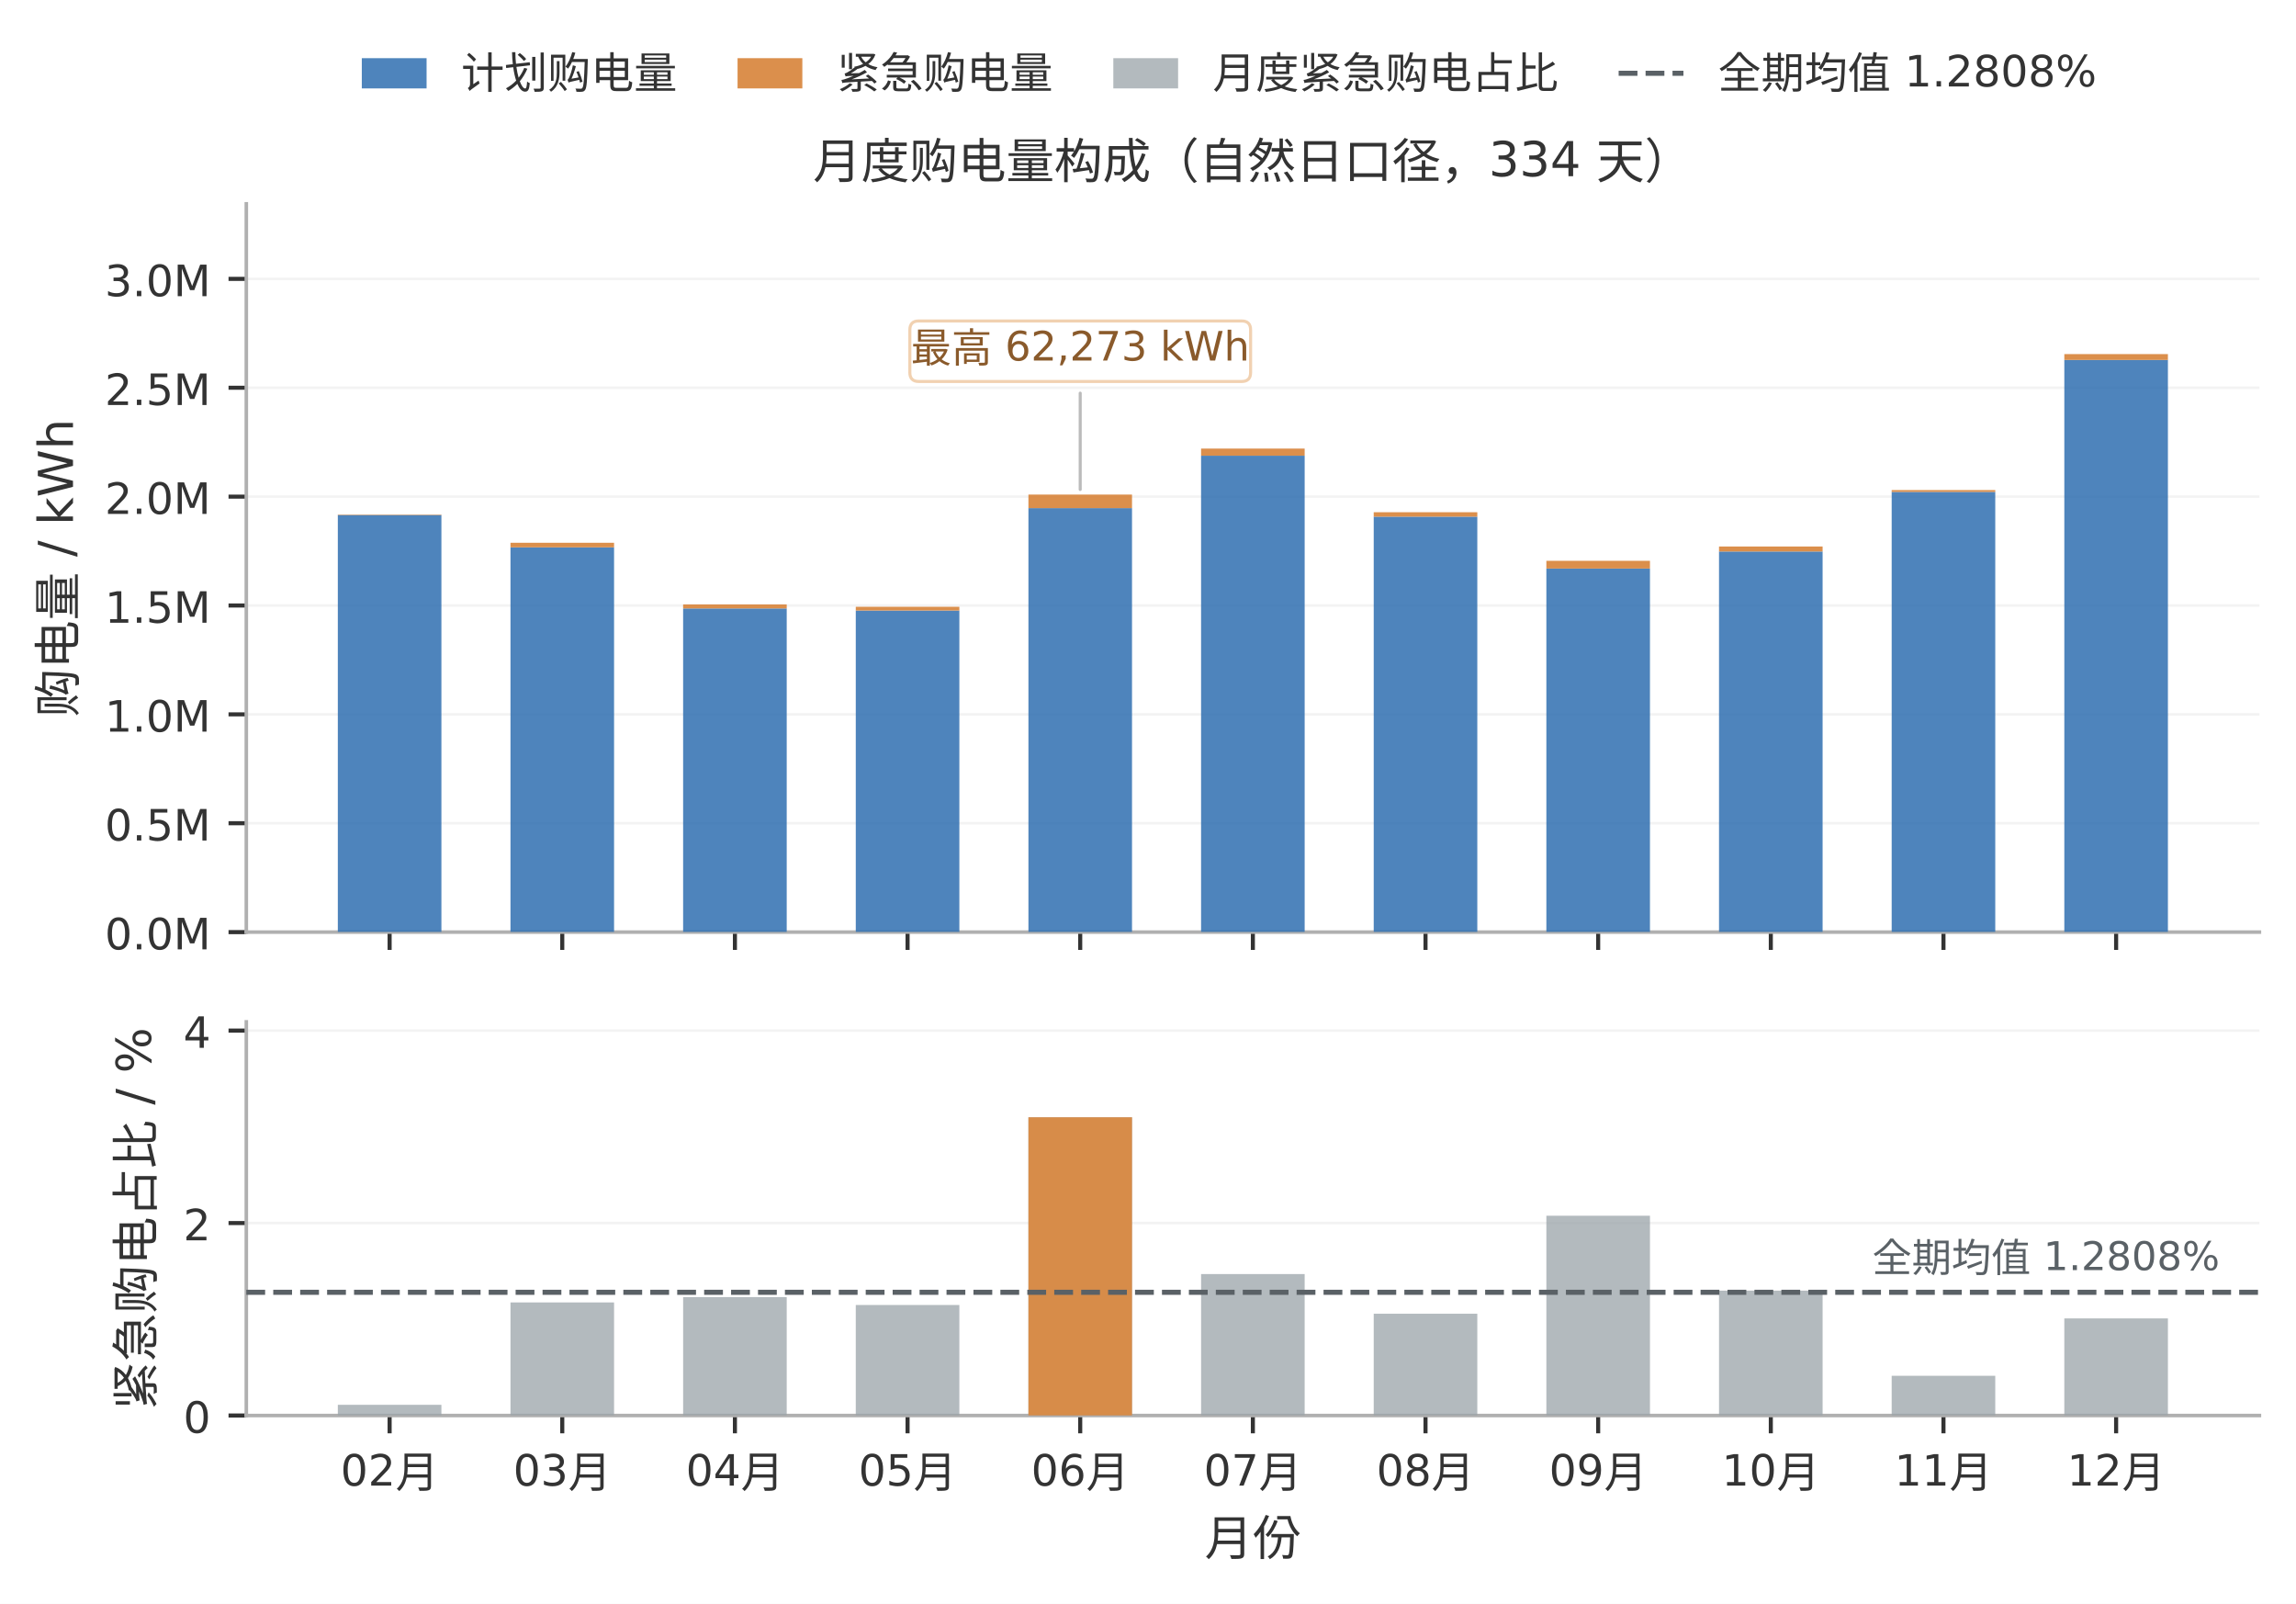
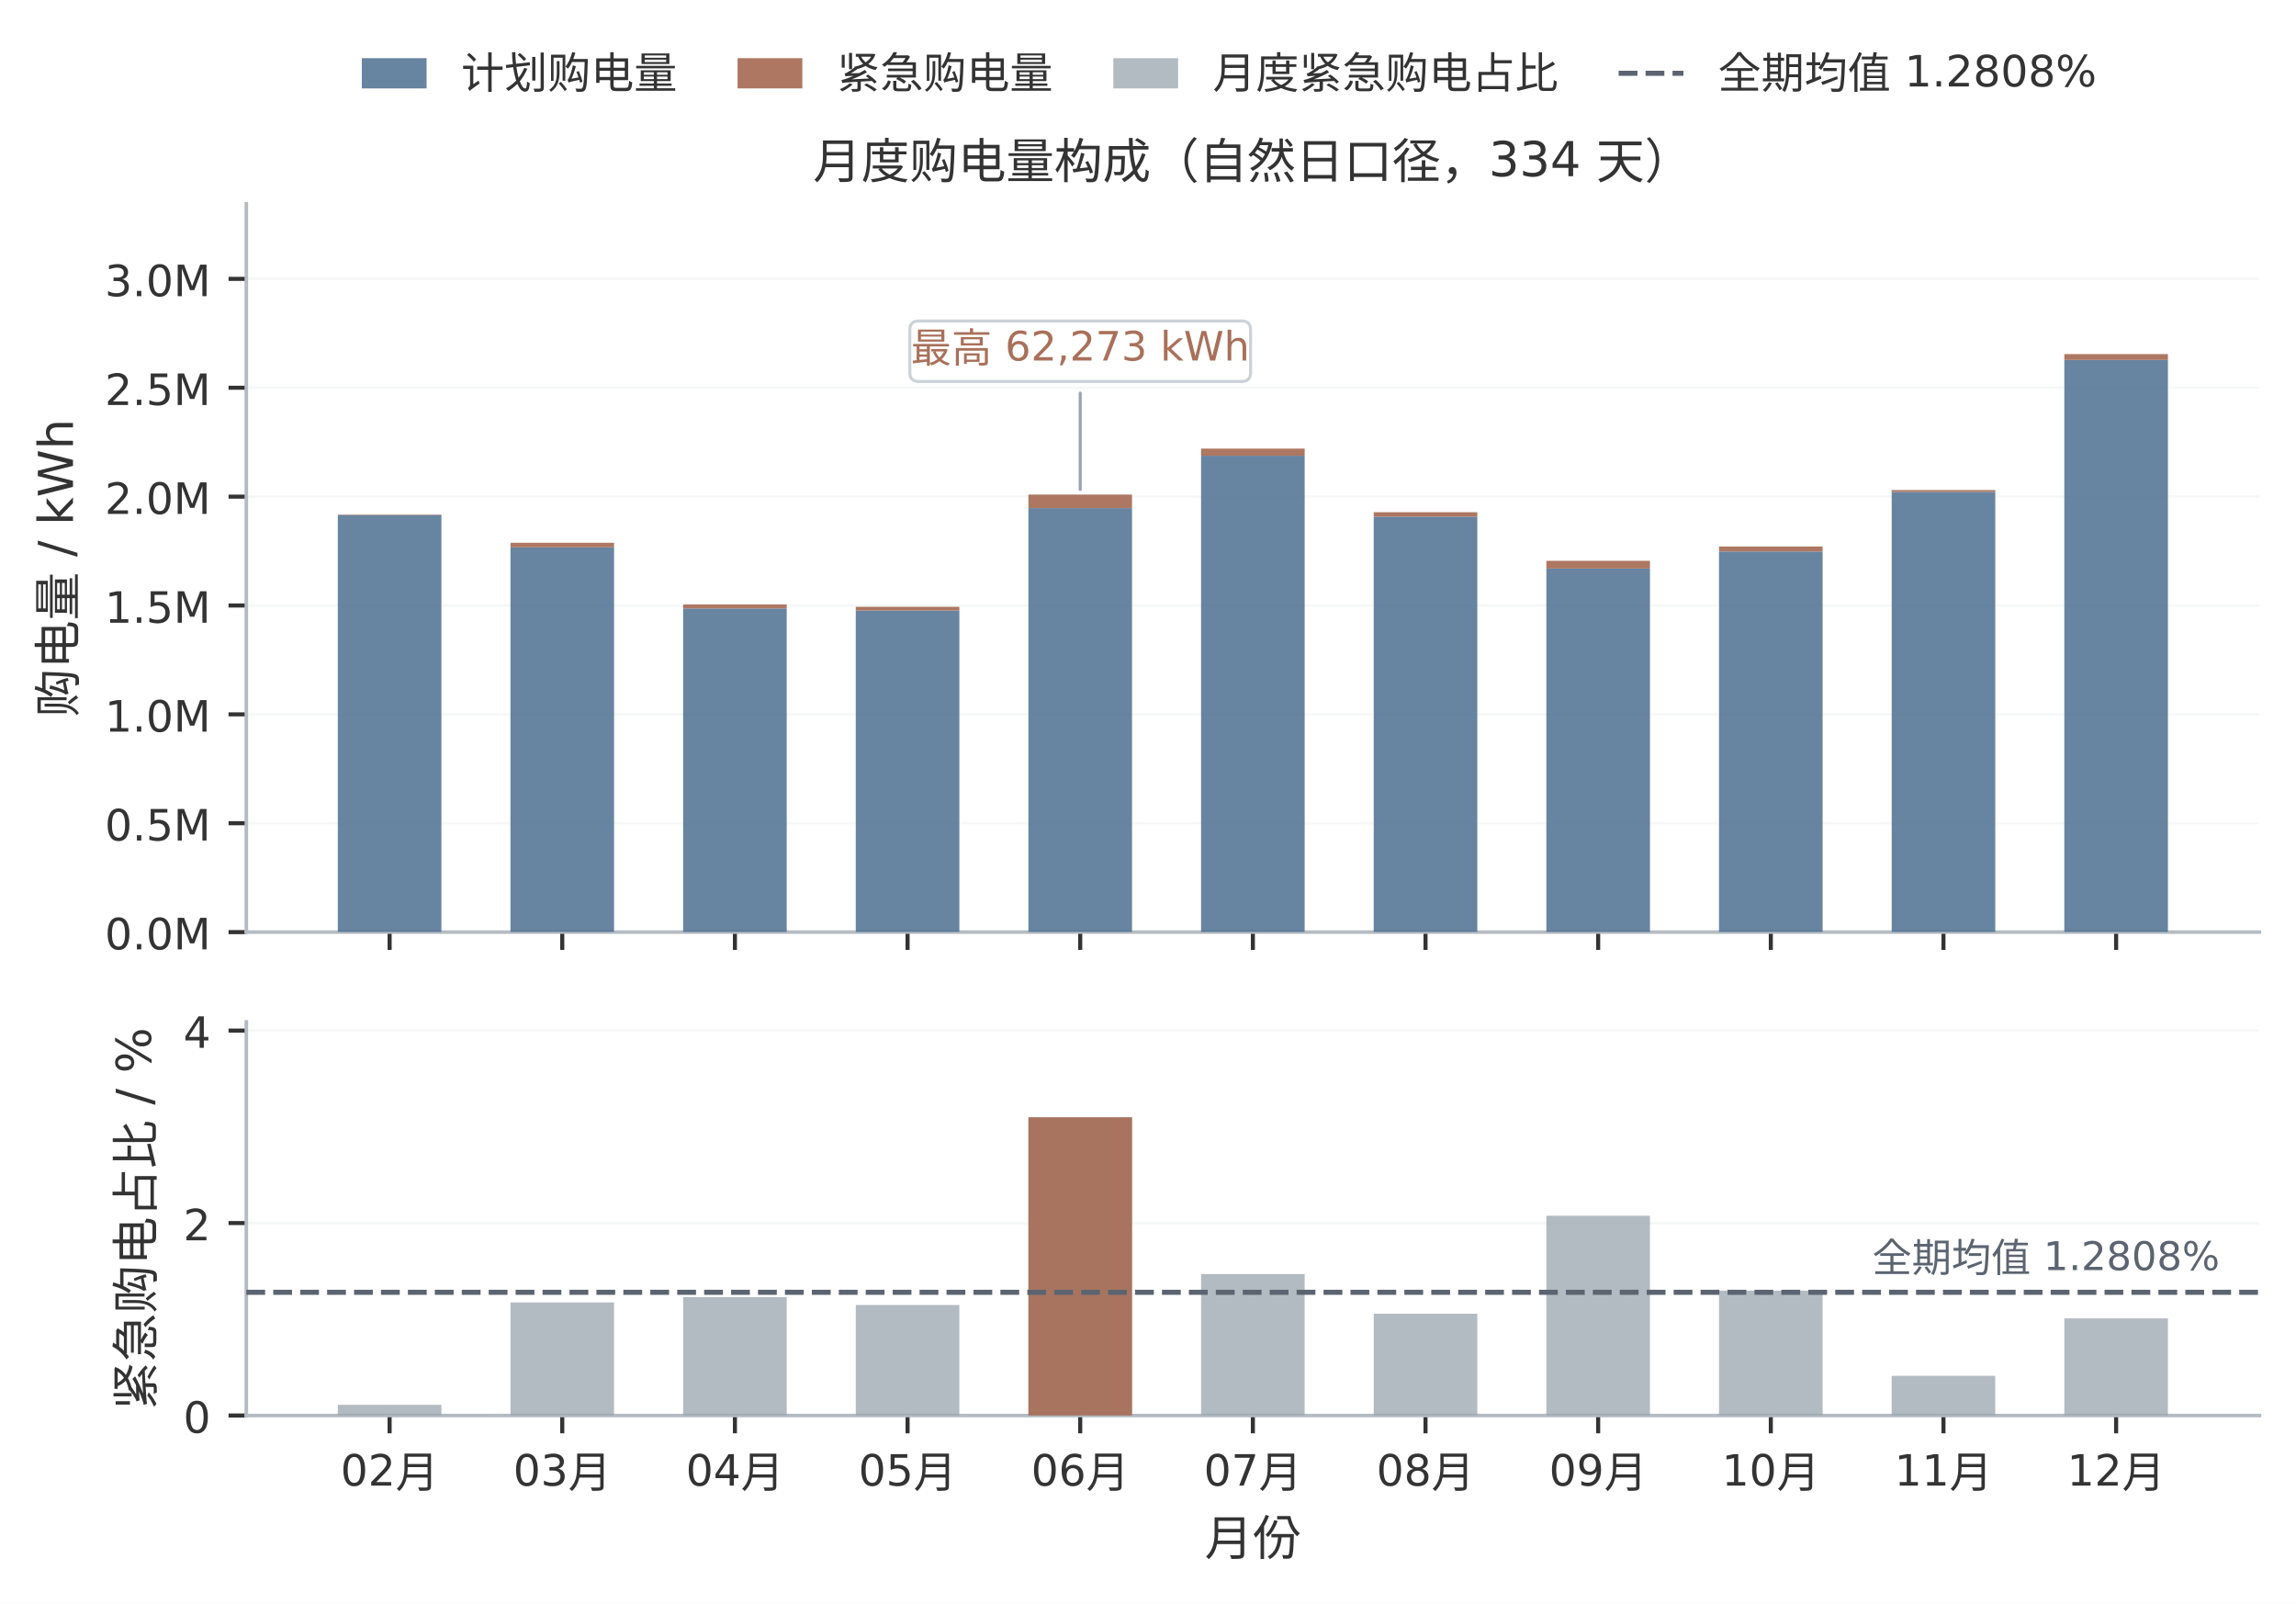
<svg xmlns="http://www.w3.org/2000/svg" xmlns:xlink="http://www.w3.org/1999/xlink" width="451.856pt" height="315.557pt" viewBox="0 0 451.856 315.557" version="1.1">
  <defs>
    <style type="text/css">*{stroke-linejoin: round; stroke-linecap: butt}</style>
  </defs>
  <g id="figure_1">
    <g id="patch_1">
      <path d="M 0 315.557  L 451.856 315.557  L 451.856 0  L 0 0  z " style="fill: #ffffff" />
    </g>
    <g id="axes_1">
      <g id="patch_2">
        <path d="M 48.476 183.385  L 444.656 183.385  L 444.656 40.102  L 48.476 40.102  z " style="fill: #ffffff" />
      </g>
      <g id="matplotlib.axis_1">
        <g id="xtick_1">
          <g id="line2d_1">
            <defs>
-               <path id="m38095c971b" d="M 0 0  L 0 3.5  " style="stroke: #333333; stroke-width: 0.8" />
+               <path id="mafaba9ca0a" d="M 0 0  L 0 3.5  " style="stroke: #333333; stroke-width: 0.8" />
            </defs>
            <g>
-               <use xlink:href="#m38095c971b" x="76.678" y="183.385" style="fill: #333333; stroke: #333333; stroke-width: 0.8" />
+               <use xlink:href="#mafaba9ca0a" x="76.678" y="183.385" style="fill: #333333; stroke: #333333; stroke-width: 0.8" />
            </g>
          </g>
        </g>
        <g id="xtick_2">
          <g id="line2d_2">
            <g>
-               <use xlink:href="#m38095c971b" x="110.655" y="183.385" style="fill: #333333; stroke: #333333; stroke-width: 0.8" />
+               <use xlink:href="#mafaba9ca0a" x="110.655" y="183.385" style="fill: #333333; stroke: #333333; stroke-width: 0.8" />
            </g>
          </g>
        </g>
        <g id="xtick_3">
          <g id="line2d_3">
            <g>
-               <use xlink:href="#m38095c971b" x="144.633" y="183.385" style="fill: #333333; stroke: #333333; stroke-width: 0.8" />
+               <use xlink:href="#mafaba9ca0a" x="144.633" y="183.385" style="fill: #333333; stroke: #333333; stroke-width: 0.8" />
            </g>
          </g>
        </g>
        <g id="xtick_4">
          <g id="line2d_4">
            <g>
-               <use xlink:href="#m38095c971b" x="178.611" y="183.385" style="fill: #333333; stroke: #333333; stroke-width: 0.8" />
+               <use xlink:href="#mafaba9ca0a" x="178.611" y="183.385" style="fill: #333333; stroke: #333333; stroke-width: 0.8" />
            </g>
          </g>
        </g>
        <g id="xtick_5">
          <g id="line2d_5">
            <g>
-               <use xlink:href="#m38095c971b" x="212.588" y="183.385" style="fill: #333333; stroke: #333333; stroke-width: 0.8" />
+               <use xlink:href="#mafaba9ca0a" x="212.588" y="183.385" style="fill: #333333; stroke: #333333; stroke-width: 0.8" />
            </g>
          </g>
        </g>
        <g id="xtick_6">
          <g id="line2d_6">
            <g>
-               <use xlink:href="#m38095c971b" x="246.566" y="183.385" style="fill: #333333; stroke: #333333; stroke-width: 0.8" />
+               <use xlink:href="#mafaba9ca0a" x="246.566" y="183.385" style="fill: #333333; stroke: #333333; stroke-width: 0.8" />
            </g>
          </g>
        </g>
        <g id="xtick_7">
          <g id="line2d_7">
            <g>
-               <use xlink:href="#m38095c971b" x="280.544" y="183.385" style="fill: #333333; stroke: #333333; stroke-width: 0.8" />
+               <use xlink:href="#mafaba9ca0a" x="280.544" y="183.385" style="fill: #333333; stroke: #333333; stroke-width: 0.8" />
            </g>
          </g>
        </g>
        <g id="xtick_8">
          <g id="line2d_8">
            <g>
-               <use xlink:href="#m38095c971b" x="314.521" y="183.385" style="fill: #333333; stroke: #333333; stroke-width: 0.8" />
+               <use xlink:href="#mafaba9ca0a" x="314.521" y="183.385" style="fill: #333333; stroke: #333333; stroke-width: 0.8" />
            </g>
          </g>
        </g>
        <g id="xtick_9">
          <g id="line2d_9">
            <g>
-               <use xlink:href="#m38095c971b" x="348.499" y="183.385" style="fill: #333333; stroke: #333333; stroke-width: 0.8" />
+               <use xlink:href="#mafaba9ca0a" x="348.499" y="183.385" style="fill: #333333; stroke: #333333; stroke-width: 0.8" />
            </g>
          </g>
        </g>
        <g id="xtick_10">
          <g id="line2d_10">
            <g>
-               <use xlink:href="#m38095c971b" x="382.477" y="183.385" style="fill: #333333; stroke: #333333; stroke-width: 0.8" />
+               <use xlink:href="#mafaba9ca0a" x="382.477" y="183.385" style="fill: #333333; stroke: #333333; stroke-width: 0.8" />
            </g>
          </g>
        </g>
        <g id="xtick_11">
          <g id="line2d_11">
            <g>
-               <use xlink:href="#m38095c971b" x="416.455" y="183.385" style="fill: #333333; stroke: #333333; stroke-width: 0.8" />
+               <use xlink:href="#mafaba9ca0a" x="416.455" y="183.385" style="fill: #333333; stroke: #333333; stroke-width: 0.8" />
            </g>
          </g>
        </g>
      </g>
      <g id="matplotlib.axis_2">
        <g id="ytick_1">
          <g id="line2d_12">
-             <path d="M 48.476 183.385  L 444.656 183.385  " clip-path="url(#p92f2848768)" style="fill: none; stroke: #dddddd; stroke-opacity: 0.35; stroke-width: 0.5; stroke-linecap: square" />
+             <path d="M 48.476 183.385  L 444.656 183.385  " clip-path="url(#p15114ce11e)" style="fill: none; stroke: #dfe3e7; stroke-opacity: 0.3; stroke-width: 0.5; stroke-linecap: square" />
          </g>
          <g id="line2d_13">
            <defs>
-               <path id="m29c78c049a" d="M 0 0  L -3.5 0  " style="stroke: #333333; stroke-width: 0.8" />
+               <path id="m6b255ce4aa" d="M 0 0  L -3.5 0  " style="stroke: #333333; stroke-width: 0.8" />
            </defs>
            <g>
-               <use xlink:href="#m29c78c049a" x="48.476" y="183.385" style="fill: #333333; stroke: #333333; stroke-width: 0.8" />
+               <use xlink:href="#m6b255ce4aa" x="48.476" y="183.385" style="fill: #333333; stroke: #333333; stroke-width: 0.8" />
            </g>
          </g>
          <g id="text_1">
            <text style="font-size: 8.5px; font-family: 'Microsoft YaHei', 'DejaVu Sans', sans-serif; text-anchor: end; fill: #333333" x="41.476" y="186.782" transform="rotate(-0 41.47602 186.7824)">0.0M</text>
          </g>
        </g>
        <g id="ytick_2">
          <g id="line2d_14">
-             <path d="M 48.476 161.965  L 444.656 161.965  " clip-path="url(#p92f2848768)" style="fill: none; stroke: #dddddd; stroke-opacity: 0.35; stroke-width: 0.5; stroke-linecap: square" />
+             <path d="M 48.476 161.965  L 444.656 161.965  " clip-path="url(#p15114ce11e)" style="fill: none; stroke: #dfe3e7; stroke-opacity: 0.3; stroke-width: 0.5; stroke-linecap: square" />
          </g>
          <g id="line2d_15">
            <g>
-               <use xlink:href="#m29c78c049a" x="48.476" y="161.965" style="fill: #333333; stroke: #333333; stroke-width: 0.8" />
+               <use xlink:href="#m6b255ce4aa" x="48.476" y="161.965" style="fill: #333333; stroke: #333333; stroke-width: 0.8" />
            </g>
          </g>
          <g id="text_2">
            <text style="font-size: 8.5px; font-family: 'Microsoft YaHei', 'DejaVu Sans', sans-serif; text-anchor: end; fill: #333333" x="41.476" y="165.363" transform="rotate(-0 41.47602 165.3625)">0.5M</text>
          </g>
        </g>
        <g id="ytick_3">
          <g id="line2d_16">
-             <path d="M 48.476 140.545  L 444.656 140.545  " clip-path="url(#p92f2848768)" style="fill: none; stroke: #dddddd; stroke-opacity: 0.35; stroke-width: 0.5; stroke-linecap: square" />
+             <path d="M 48.476 140.545  L 444.656 140.545  " clip-path="url(#p15114ce11e)" style="fill: none; stroke: #dfe3e7; stroke-opacity: 0.3; stroke-width: 0.5; stroke-linecap: square" />
          </g>
          <g id="line2d_17">
            <g>
-               <use xlink:href="#m29c78c049a" x="48.476" y="140.545" style="fill: #333333; stroke: #333333; stroke-width: 0.8" />
+               <use xlink:href="#m6b255ce4aa" x="48.476" y="140.545" style="fill: #333333; stroke: #333333; stroke-width: 0.8" />
            </g>
          </g>
          <g id="text_3">
            <text style="font-size: 8.5px; font-family: 'Microsoft YaHei', 'DejaVu Sans', sans-serif; text-anchor: end; fill: #333333" x="41.476" y="143.943" transform="rotate(-0 41.47602 143.9426)">1.0M</text>
          </g>
        </g>
        <g id="ytick_4">
          <g id="line2d_18">
-             <path d="M 48.476 119.125  L 444.656 119.125  " clip-path="url(#p92f2848768)" style="fill: none; stroke: #dddddd; stroke-opacity: 0.35; stroke-width: 0.5; stroke-linecap: square" />
+             <path d="M 48.476 119.125  L 444.656 119.125  " clip-path="url(#p15114ce11e)" style="fill: none; stroke: #dfe3e7; stroke-opacity: 0.3; stroke-width: 0.5; stroke-linecap: square" />
          </g>
          <g id="line2d_19">
            <g>
-               <use xlink:href="#m29c78c049a" x="48.476" y="119.125" style="fill: #333333; stroke: #333333; stroke-width: 0.8" />
+               <use xlink:href="#m6b255ce4aa" x="48.476" y="119.125" style="fill: #333333; stroke: #333333; stroke-width: 0.8" />
            </g>
          </g>
          <g id="text_4">
            <text style="font-size: 8.5px; font-family: 'Microsoft YaHei', 'DejaVu Sans', sans-serif; text-anchor: end; fill: #333333" x="41.476" y="122.523" transform="rotate(-0 41.47602 122.5228)">1.5M</text>
          </g>
        </g>
        <g id="ytick_5">
          <g id="line2d_20">
-             <path d="M 48.476 97.706  L 444.656 97.706  " clip-path="url(#p92f2848768)" style="fill: none; stroke: #dddddd; stroke-opacity: 0.35; stroke-width: 0.5; stroke-linecap: square" />
+             <path d="M 48.476 97.706  L 444.656 97.706  " clip-path="url(#p15114ce11e)" style="fill: none; stroke: #dfe3e7; stroke-opacity: 0.3; stroke-width: 0.5; stroke-linecap: square" />
          </g>
          <g id="line2d_21">
            <g>
-               <use xlink:href="#m29c78c049a" x="48.476" y="97.706" style="fill: #333333; stroke: #333333; stroke-width: 0.8" />
+               <use xlink:href="#m6b255ce4aa" x="48.476" y="97.706" style="fill: #333333; stroke: #333333; stroke-width: 0.8" />
            </g>
          </g>
          <g id="text_5">
            <text style="font-size: 8.5px; font-family: 'Microsoft YaHei', 'DejaVu Sans', sans-serif; text-anchor: end; fill: #333333" x="41.476" y="101.103" transform="rotate(-0 41.47602 101.1029)">2.0M</text>
          </g>
        </g>
        <g id="ytick_6">
          <g id="line2d_22">
-             <path d="M 48.476 76.286  L 444.656 76.286  " clip-path="url(#p92f2848768)" style="fill: none; stroke: #dddddd; stroke-opacity: 0.35; stroke-width: 0.5; stroke-linecap: square" />
+             <path d="M 48.476 76.286  L 444.656 76.286  " clip-path="url(#p15114ce11e)" style="fill: none; stroke: #dfe3e7; stroke-opacity: 0.3; stroke-width: 0.5; stroke-linecap: square" />
          </g>
          <g id="line2d_23">
            <g>
-               <use xlink:href="#m29c78c049a" x="48.476" y="76.286" style="fill: #333333; stroke: #333333; stroke-width: 0.8" />
+               <use xlink:href="#m6b255ce4aa" x="48.476" y="76.286" style="fill: #333333; stroke: #333333; stroke-width: 0.8" />
            </g>
          </g>
          <g id="text_6">
            <text style="font-size: 8.5px; font-family: 'Microsoft YaHei', 'DejaVu Sans', sans-serif; text-anchor: end; fill: #333333" x="41.476" y="79.683" transform="rotate(-0 41.47602 79.68303)">2.5M</text>
          </g>
        </g>
        <g id="ytick_7">
          <g id="line2d_24">
-             <path d="M 48.476 54.866  L 444.656 54.866  " clip-path="url(#p92f2848768)" style="fill: none; stroke: #dddddd; stroke-opacity: 0.35; stroke-width: 0.5; stroke-linecap: square" />
+             <path d="M 48.476 54.866  L 444.656 54.866  " clip-path="url(#p15114ce11e)" style="fill: none; stroke: #dfe3e7; stroke-opacity: 0.3; stroke-width: 0.5; stroke-linecap: square" />
          </g>
          <g id="line2d_25">
            <g>
-               <use xlink:href="#m29c78c049a" x="48.476" y="54.866" style="fill: #333333; stroke: #333333; stroke-width: 0.8" />
+               <use xlink:href="#m6b255ce4aa" x="48.476" y="54.866" style="fill: #333333; stroke: #333333; stroke-width: 0.8" />
            </g>
          </g>
          <g id="text_7">
            <text style="font-size: 8.5px; font-family: 'Microsoft YaHei', 'DejaVu Sans', sans-serif; text-anchor: end; fill: #333333" x="41.476" y="58.263" transform="rotate(-0 41.47602 58.26316)">3.0M</text>
          </g>
        </g>
        <g id="text_8">
          <text style="font-size: 9.5px; font-family: 'Microsoft YaHei', 'DejaVu Sans', sans-serif; text-anchor: middle; fill: #333333" x="14.794" y="111.744" transform="rotate(-90 14.79406 111.7435)">购电量 / kWh</text>
        </g>
      </g>
      <g id="patch_3">
-         <path d="M 48.476 183.385  L 48.476 40.102  " style="fill: none; stroke: #b0b0b0; stroke-width: 0.7; stroke-linejoin: miter; stroke-linecap: square" />
+         <path d="M 48.476 183.385  L 48.476 40.102  " style="fill: none; stroke: #b4bbc2; stroke-width: 0.7; stroke-linejoin: miter; stroke-linecap: square" />
      </g>
      <g id="patch_4">
-         <path d="M 48.476 183.385  L 444.656 183.385  " style="fill: none; stroke: #b0b0b0; stroke-width: 0.7; stroke-linejoin: miter; stroke-linecap: square" />
+         <path d="M 48.476 183.385  L 444.656 183.385  " style="fill: none; stroke: #b4bbc2; stroke-width: 0.7; stroke-linejoin: miter; stroke-linecap: square" />
      </g>
      <g id="patch_5">
-         <path d="M 66.484 183.385  L 86.871 183.385  L 86.871 101.321  L 66.484 101.321  z " clip-path="url(#p92f2848768)" style="fill: #2f6fb0; opacity: 0.85" />
+         <path d="M 66.484 183.385  L 86.871 183.385  L 86.871 101.321  L 66.484 101.321  z " clip-path="url(#p15114ce11e)" style="fill: #4c6e91; opacity: 0.85" />
      </g>
      <g id="patch_6">
-         <path d="M 100.462 183.385  L 120.849 183.385  L 120.849 107.686  L 100.462 107.686  z " clip-path="url(#p92f2848768)" style="fill: #2f6fb0; opacity: 0.85" />
+         <path d="M 100.462 183.385  L 120.849 183.385  L 120.849 107.686  L 100.462 107.686  z " clip-path="url(#p15114ce11e)" style="fill: #4c6e91; opacity: 0.85" />
      </g>
      <g id="patch_7">
-         <path d="M 134.44 183.385  L 154.826 183.385  L 154.826 119.708  L 134.44 119.708  z " clip-path="url(#p92f2848768)" style="fill: #2f6fb0; opacity: 0.85" />
+         <path d="M 134.44 183.385  L 154.826 183.385  L 154.826 119.708  L 134.44 119.708  z " clip-path="url(#p15114ce11e)" style="fill: #4c6e91; opacity: 0.85" />
      </g>
      <g id="patch_8">
-         <path d="M 168.417 183.385  L 188.804 183.385  L 188.804 120.119  L 168.417 120.119  z " clip-path="url(#p92f2848768)" style="fill: #2f6fb0; opacity: 0.85" />
+         <path d="M 168.417 183.385  L 188.804 183.385  L 188.804 120.119  L 168.417 120.119  z " clip-path="url(#p15114ce11e)" style="fill: #4c6e91; opacity: 0.85" />
      </g>
      <g id="patch_9">
-         <path d="M 202.395 183.385  L 222.782 183.385  L 222.782 99.971  L 202.395 99.971  z " clip-path="url(#p92f2848768)" style="fill: #2f6fb0; opacity: 0.85" />
+         <path d="M 202.395 183.385  L 222.782 183.385  L 222.782 99.971  L 202.395 99.971  z " clip-path="url(#p15114ce11e)" style="fill: #4c6e91; opacity: 0.85" />
      </g>
      <g id="patch_10">
-         <path d="M 236.373 183.385  L 256.759 183.385  L 256.759 89.656  L 236.373 89.656  z " clip-path="url(#p92f2848768)" style="fill: #2f6fb0; opacity: 0.85" />
+         <path d="M 236.373 183.385  L 256.759 183.385  L 256.759 89.656  L 236.373 89.656  z " clip-path="url(#p15114ce11e)" style="fill: #4c6e91; opacity: 0.85" />
      </g>
      <g id="patch_11">
-         <path d="M 270.35 183.385  L 290.737 183.385  L 290.737 101.652  L 270.35 101.652  z " clip-path="url(#p92f2848768)" style="fill: #2f6fb0; opacity: 0.85" />
+         <path d="M 270.35 183.385  L 290.737 183.385  L 290.737 101.652  L 270.35 101.652  z " clip-path="url(#p15114ce11e)" style="fill: #4c6e91; opacity: 0.85" />
      </g>
      <g id="patch_12">
-         <path d="M 304.328 183.385  L 324.715 183.385  L 324.715 111.855  L 304.328 111.855  z " clip-path="url(#p92f2848768)" style="fill: #2f6fb0; opacity: 0.85" />
+         <path d="M 304.328 183.385  L 324.715 183.385  L 324.715 111.855  L 304.328 111.855  z " clip-path="url(#p15114ce11e)" style="fill: #4c6e91; opacity: 0.85" />
      </g>
      <g id="patch_13">
-         <path d="M 338.306 183.385  L 358.692 183.385  L 358.692 108.504  L 338.306 108.504  z " clip-path="url(#p92f2848768)" style="fill: #2f6fb0; opacity: 0.85" />
+         <path d="M 338.306 183.385  L 358.692 183.385  L 358.692 108.504  L 338.306 108.504  z " clip-path="url(#p15114ce11e)" style="fill: #4c6e91; opacity: 0.85" />
      </g>
      <g id="patch_14">
-         <path d="M 372.284 183.385  L 392.67 183.385  L 392.67 96.779  L 372.284 96.779  z " clip-path="url(#p92f2848768)" style="fill: #2f6fb0; opacity: 0.85" />
+         <path d="M 372.284 183.385  L 392.67 183.385  L 392.67 96.779  L 372.284 96.779  z " clip-path="url(#p15114ce11e)" style="fill: #4c6e91; opacity: 0.85" />
      </g>
      <g id="patch_15">
-         <path d="M 406.261 183.385  L 426.648 183.385  L 426.648 70.816  L 406.261 70.816  z " clip-path="url(#p92f2848768)" style="fill: #2f6fb0; opacity: 0.85" />
+         <path d="M 406.261 183.385  L 426.648 183.385  L 426.648 70.816  L 406.261 70.816  z " clip-path="url(#p15114ce11e)" style="fill: #4c6e91; opacity: 0.85" />
      </g>
      <g id="patch_16">
-         <path d="M 212.588 77.35  Q 212.588 86.827 212.588 96.304  " style="fill: none; stroke: #bbbbbb; stroke-width: 0.6; stroke-linecap: round" />
+         <path d="M 212.588 77.35  Q 212.588 86.827 212.588 96.304  " style="fill: none; stroke: #9aa4ae; stroke-width: 0.6; stroke-linecap: round" />
      </g>
      <g id="text_9">
        <g id="patch_17">
-           <path d="M 180.818 75.052  L 244.358 75.052  Q 246.118 75.052 246.118 73.292  L 246.118 64.908  Q 246.118 63.148 244.358 63.148  L 180.818 63.148  Q 179.058 63.148 179.058 64.908  L 179.058 73.292  Q 179.058 75.052 180.818 75.052  z " style="fill: #ffffff; opacity: 0.92; stroke: #f0cdaa; stroke-width: 0.6; stroke-linejoin: miter" />
-         </g>
-         <text style="font-size: 8px; font-family: 'Microsoft YaHei', 'DejaVu Sans', sans-serif; text-anchor: middle; fill: #8a5a2b" x="212.588" y="71.303" transform="rotate(-0 212.5883 71.30289)">最高 62,273 kWh</text>
+           <path d="M 180.818 75.052  L 244.358 75.052  Q 246.118 75.052 246.118 73.292  L 246.118 64.908  Q 246.118 63.148 244.358 63.148  L 180.818 63.148  Q 179.058 63.148 179.058 64.908  L 179.058 73.292  Q 179.058 75.052 180.818 75.052  z " style="fill: #ffffff; opacity: 0.95; stroke: #c9d0d6; stroke-width: 0.6; stroke-linejoin: miter" />
+         </g>
+         <text style="font-size: 8px; font-family: 'Microsoft YaHei', 'DejaVu Sans', sans-serif; text-anchor: middle; fill: #a9705a" x="212.588" y="71.303" transform="rotate(-0 212.5883 71.30289)">最高 62,273 kWh</text>
      </g>
      <g id="text_10">
        <text style="font-size: 9.5px; font-family: 'Microsoft YaHei', 'DejaVu Sans', sans-serif; text-anchor: middle; fill: #333333" x="246.566" y="35.102" transform="rotate(-0 246.566 35.102)">月度购电量构成（自然日口径，334 天）</text>
      </g>
      <g id="patch_18">
-         <path d="M 66.484 101.321  L 86.871 101.321  L 86.871 101.229  L 66.484 101.229  z " clip-path="url(#p92f2848768)" style="fill: #d98943; opacity: 0.95" />
+         <path d="M 66.484 101.321  L 86.871 101.321  L 86.871 101.229  L 66.484 101.229  z " clip-path="url(#p15114ce11e)" style="fill: #a9705a; opacity: 0.95" />
      </g>
      <g id="patch_19">
-         <path d="M 100.462 107.686  L 120.849 107.686  L 120.849 106.786  L 100.462 106.786  z " clip-path="url(#p92f2848768)" style="fill: #d98943; opacity: 0.95" />
+         <path d="M 100.462 107.686  L 120.849 107.686  L 120.849 106.786  L 100.462 106.786  z " clip-path="url(#p15114ce11e)" style="fill: #a9705a; opacity: 0.95" />
      </g>
      <g id="patch_20">
-         <path d="M 134.44 119.708  L 154.826 119.708  L 154.826 118.914  L 134.44 118.914  z " clip-path="url(#p92f2848768)" style="fill: #d98943; opacity: 0.95" />
+         <path d="M 134.44 119.708  L 154.826 119.708  L 154.826 118.914  L 134.44 118.914  z " clip-path="url(#p15114ce11e)" style="fill: #a9705a; opacity: 0.95" />
      </g>
      <g id="patch_21">
-         <path d="M 168.417 120.119  L 188.804 120.119  L 188.804 119.384  L 168.417 119.384  z " clip-path="url(#p92f2848768)" style="fill: #d98943; opacity: 0.95" />
+         <path d="M 168.417 120.119  L 188.804 120.119  L 188.804 119.384  L 168.417 119.384  z " clip-path="url(#p15114ce11e)" style="fill: #a9705a; opacity: 0.95" />
      </g>
      <g id="patch_22">
-         <path d="M 202.395 99.971  L 222.782 99.971  L 222.782 97.303  L 202.395 97.303  z " clip-path="url(#p92f2848768)" style="fill: #d98943; opacity: 0.95" />
+         <path d="M 202.395 99.971  L 222.782 99.971  L 222.782 97.303  L 202.395 97.303  z " clip-path="url(#p15114ce11e)" style="fill: #a9705a; opacity: 0.95" />
      </g>
      <g id="patch_23">
-         <path d="M 236.373 89.656  L 256.759 89.656  L 256.759 88.257  L 236.373 88.257  z " clip-path="url(#p92f2848768)" style="fill: #d98943; opacity: 0.95" />
+         <path d="M 236.373 89.656  L 256.759 89.656  L 256.759 88.257  L 236.373 88.257  z " clip-path="url(#p15114ce11e)" style="fill: #a9705a; opacity: 0.95" />
      </g>
      <g id="patch_24">
-         <path d="M 270.35 101.652  L 290.737 101.652  L 290.737 100.778  L 270.35 100.778  z " clip-path="url(#p92f2848768)" style="fill: #d98943; opacity: 0.95" />
+         <path d="M 270.35 101.652  L 290.737 101.652  L 290.737 100.778  L 270.35 100.778  z " clip-path="url(#p15114ce11e)" style="fill: #a9705a; opacity: 0.95" />
      </g>
      <g id="patch_25">
-         <path d="M 304.328 111.855  L 324.715 111.855  L 324.715 110.338  L 304.328 110.338  z " clip-path="url(#p92f2848768)" style="fill: #d98943; opacity: 0.95" />
+         <path d="M 304.328 111.855  L 324.715 111.855  L 324.715 110.338  L 304.328 110.338  z " clip-path="url(#p15114ce11e)" style="fill: #a9705a; opacity: 0.95" />
      </g>
      <g id="patch_26">
-         <path d="M 338.306 108.504  L 358.692 108.504  L 358.692 107.519  L 338.306 107.519  z " clip-path="url(#p92f2848768)" style="fill: #d98943; opacity: 0.95" />
+         <path d="M 338.306 108.504  L 358.692 108.504  L 358.692 107.519  L 338.306 107.519  z " clip-path="url(#p15114ce11e)" style="fill: #a9705a; opacity: 0.95" />
      </g>
      <g id="patch_27">
-         <path d="M 372.284 96.779  L 392.67 96.779  L 392.67 96.42  L 372.284 96.42  z " clip-path="url(#p92f2848768)" style="fill: #d98943; opacity: 0.95" />
+         <path d="M 372.284 96.779  L 392.67 96.779  L 392.67 96.42  L 372.284 96.42  z " clip-path="url(#p15114ce11e)" style="fill: #a9705a; opacity: 0.95" />
      </g>
      <g id="patch_28">
-         <path d="M 406.261 70.816  L 426.648 70.816  L 426.648 69.668  L 406.261 69.668  z " clip-path="url(#p92f2848768)" style="fill: #d98943; opacity: 0.95" />
+         <path d="M 406.261 70.816  L 426.648 70.816  L 426.648 69.668  L 406.261 69.668  z " clip-path="url(#p15114ce11e)" style="fill: #a9705a; opacity: 0.95" />
      </g>
    </g>
    <g id="axes_2">
      <g id="patch_29">
        <path d="M 48.476 278.494  L 444.656 278.494  L 444.656 201.044  L 48.476 201.044  z " style="fill: #ffffff" />
      </g>
      <g id="matplotlib.axis_3">
        <g id="xtick_12">
          <g id="line2d_26">
            <g>
-               <use xlink:href="#m38095c971b" x="76.678" y="278.494" style="fill: #333333; stroke: #333333; stroke-width: 0.8" />
+               <use xlink:href="#mafaba9ca0a" x="76.678" y="278.494" style="fill: #333333; stroke: #333333; stroke-width: 0.8" />
            </g>
          </g>
          <g id="text_11">
            <text style="font-size: 8.5px; font-family: 'Microsoft YaHei', 'DejaVu Sans', sans-serif; text-anchor: middle; fill: #333333" x="76.678" y="292.289" transform="rotate(-0 76.67751 292.2887)">02月</text>
          </g>
        </g>
        <g id="xtick_13">
          <g id="line2d_27">
            <g>
-               <use xlink:href="#m38095c971b" x="110.655" y="278.494" style="fill: #333333; stroke: #333333; stroke-width: 0.8" />
+               <use xlink:href="#mafaba9ca0a" x="110.655" y="278.494" style="fill: #333333; stroke: #333333; stroke-width: 0.8" />
            </g>
          </g>
          <g id="text_12">
            <text style="font-size: 8.5px; font-family: 'Microsoft YaHei', 'DejaVu Sans', sans-serif; text-anchor: middle; fill: #333333" x="110.655" y="292.289" transform="rotate(-0 110.6552 292.2887)">03月</text>
          </g>
        </g>
        <g id="xtick_14">
          <g id="line2d_28">
            <g>
-               <use xlink:href="#m38095c971b" x="144.633" y="278.494" style="fill: #333333; stroke: #333333; stroke-width: 0.8" />
+               <use xlink:href="#mafaba9ca0a" x="144.633" y="278.494" style="fill: #333333; stroke: #333333; stroke-width: 0.8" />
            </g>
          </g>
          <g id="text_13">
            <text style="font-size: 8.5px; font-family: 'Microsoft YaHei', 'DejaVu Sans', sans-serif; text-anchor: middle; fill: #333333" x="144.633" y="292.289" transform="rotate(-0 144.6329 292.2887)">04月</text>
          </g>
        </g>
        <g id="xtick_15">
          <g id="line2d_29">
            <g>
-               <use xlink:href="#m38095c971b" x="178.611" y="278.494" style="fill: #333333; stroke: #333333; stroke-width: 0.8" />
+               <use xlink:href="#mafaba9ca0a" x="178.611" y="278.494" style="fill: #333333; stroke: #333333; stroke-width: 0.8" />
            </g>
          </g>
          <g id="text_14">
            <text style="font-size: 8.5px; font-family: 'Microsoft YaHei', 'DejaVu Sans', sans-serif; text-anchor: middle; fill: #333333" x="178.611" y="292.289" transform="rotate(-0 178.6106 292.2887)">05月</text>
          </g>
        </g>
        <g id="xtick_16">
          <g id="line2d_30">
            <g>
-               <use xlink:href="#m38095c971b" x="212.588" y="278.494" style="fill: #333333; stroke: #333333; stroke-width: 0.8" />
+               <use xlink:href="#mafaba9ca0a" x="212.588" y="278.494" style="fill: #333333; stroke: #333333; stroke-width: 0.8" />
            </g>
          </g>
          <g id="text_15">
            <text style="font-size: 8.5px; font-family: 'Microsoft YaHei', 'DejaVu Sans', sans-serif; text-anchor: middle; fill: #333333" x="212.588" y="292.289" transform="rotate(-0 212.5883 292.2887)">06月</text>
          </g>
        </g>
        <g id="xtick_17">
          <g id="line2d_31">
            <g>
-               <use xlink:href="#m38095c971b" x="246.566" y="278.494" style="fill: #333333; stroke: #333333; stroke-width: 0.8" />
+               <use xlink:href="#mafaba9ca0a" x="246.566" y="278.494" style="fill: #333333; stroke: #333333; stroke-width: 0.8" />
            </g>
          </g>
          <g id="text_16">
            <text style="font-size: 8.5px; font-family: 'Microsoft YaHei', 'DejaVu Sans', sans-serif; text-anchor: middle; fill: #333333" x="246.566" y="292.289" transform="rotate(-0 246.566 292.2887)">07月</text>
          </g>
        </g>
        <g id="xtick_18">
          <g id="line2d_32">
            <g>
-               <use xlink:href="#m38095c971b" x="280.544" y="278.494" style="fill: #333333; stroke: #333333; stroke-width: 0.8" />
+               <use xlink:href="#mafaba9ca0a" x="280.544" y="278.494" style="fill: #333333; stroke: #333333; stroke-width: 0.8" />
            </g>
          </g>
          <g id="text_17">
            <text style="font-size: 8.5px; font-family: 'Microsoft YaHei', 'DejaVu Sans', sans-serif; text-anchor: middle; fill: #333333" x="280.544" y="292.289" transform="rotate(-0 280.5437 292.2887)">08月</text>
          </g>
        </g>
        <g id="xtick_19">
          <g id="line2d_33">
            <g>
-               <use xlink:href="#m38095c971b" x="314.521" y="278.494" style="fill: #333333; stroke: #333333; stroke-width: 0.8" />
+               <use xlink:href="#mafaba9ca0a" x="314.521" y="278.494" style="fill: #333333; stroke: #333333; stroke-width: 0.8" />
            </g>
          </g>
          <g id="text_18">
            <text style="font-size: 8.5px; font-family: 'Microsoft YaHei', 'DejaVu Sans', sans-serif; text-anchor: middle; fill: #333333" x="314.521" y="292.289" transform="rotate(-0 314.5214 292.2887)">09月</text>
          </g>
        </g>
        <g id="xtick_20">
          <g id="line2d_34">
            <g>
-               <use xlink:href="#m38095c971b" x="348.499" y="278.494" style="fill: #333333; stroke: #333333; stroke-width: 0.8" />
+               <use xlink:href="#mafaba9ca0a" x="348.499" y="278.494" style="fill: #333333; stroke: #333333; stroke-width: 0.8" />
            </g>
          </g>
          <g id="text_19">
            <text style="font-size: 8.5px; font-family: 'Microsoft YaHei', 'DejaVu Sans', sans-serif; text-anchor: middle; fill: #333333" x="348.499" y="292.289" transform="rotate(-0 348.4991 292.2887)">10月</text>
          </g>
        </g>
        <g id="xtick_21">
          <g id="line2d_35">
            <g>
-               <use xlink:href="#m38095c971b" x="382.477" y="278.494" style="fill: #333333; stroke: #333333; stroke-width: 0.8" />
+               <use xlink:href="#mafaba9ca0a" x="382.477" y="278.494" style="fill: #333333; stroke: #333333; stroke-width: 0.8" />
            </g>
          </g>
          <g id="text_20">
            <text style="font-size: 8.5px; font-family: 'Microsoft YaHei', 'DejaVu Sans', sans-serif; text-anchor: middle; fill: #333333" x="382.477" y="292.289" transform="rotate(-0 382.4768 292.2887)">11月</text>
          </g>
        </g>
        <g id="xtick_22">
          <g id="line2d_36">
            <g>
-               <use xlink:href="#m38095c971b" x="416.455" y="278.494" style="fill: #333333; stroke: #333333; stroke-width: 0.8" />
+               <use xlink:href="#mafaba9ca0a" x="416.455" y="278.494" style="fill: #333333; stroke: #333333; stroke-width: 0.8" />
            </g>
          </g>
          <g id="text_21">
            <text style="font-size: 8.5px; font-family: 'Microsoft YaHei', 'DejaVu Sans', sans-serif; text-anchor: middle; fill: #333333" x="416.455" y="292.289" transform="rotate(-0 416.4545 292.2887)">12月</text>
          </g>
        </g>
        <g id="text_22">
          <text style="font-size: 9.5px; font-family: 'Microsoft YaHei', 'DejaVu Sans', sans-serif; text-anchor: middle; fill: #333333" x="246.566" y="305.996" transform="rotate(-0 246.566 305.9958)">月份</text>
        </g>
      </g>
      <g id="matplotlib.axis_4">
        <g id="ytick_8">
          <g id="line2d_37">
-             <path d="M 48.476 278.494  L 444.656 278.494  " clip-path="url(#p102c43f26f)" style="fill: none; stroke: #dddddd; stroke-opacity: 0.35; stroke-width: 0.5; stroke-linecap: square" />
+             <path d="M 48.476 278.494  L 444.656 278.494  " clip-path="url(#pdbd2c890d3)" style="fill: none; stroke: #dfe3e7; stroke-opacity: 0.3; stroke-width: 0.5; stroke-linecap: square" />
          </g>
          <g id="line2d_38">
            <g>
-               <use xlink:href="#m29c78c049a" x="48.476" y="278.494" style="fill: #333333; stroke: #333333; stroke-width: 0.8" />
+               <use xlink:href="#m6b255ce4aa" x="48.476" y="278.494" style="fill: #333333; stroke: #333333; stroke-width: 0.8" />
            </g>
          </g>
          <g id="text_23">
            <text style="font-size: 8.5px; font-family: 'Microsoft YaHei', 'DejaVu Sans', sans-serif; text-anchor: end; fill: #333333" x="41.476" y="281.891" transform="rotate(-0 41.47602 281.8913)">0</text>
          </g>
        </g>
        <g id="ytick_9">
          <g id="line2d_39">
-             <path d="M 48.476 240.628  L 444.656 240.628  " clip-path="url(#p102c43f26f)" style="fill: none; stroke: #dddddd; stroke-opacity: 0.35; stroke-width: 0.5; stroke-linecap: square" />
+             <path d="M 48.476 240.628  L 444.656 240.628  " clip-path="url(#pdbd2c890d3)" style="fill: none; stroke: #dfe3e7; stroke-opacity: 0.3; stroke-width: 0.5; stroke-linecap: square" />
          </g>
          <g id="line2d_40">
            <g>
-               <use xlink:href="#m29c78c049a" x="48.476" y="240.628" style="fill: #333333; stroke: #333333; stroke-width: 0.8" />
+               <use xlink:href="#m6b255ce4aa" x="48.476" y="240.628" style="fill: #333333; stroke: #333333; stroke-width: 0.8" />
            </g>
          </g>
          <g id="text_24">
            <text style="font-size: 8.5px; font-family: 'Microsoft YaHei', 'DejaVu Sans', sans-serif; text-anchor: end; fill: #333333" x="41.476" y="244.026" transform="rotate(-0 41.47602 244.0255)">2</text>
          </g>
        </g>
        <g id="ytick_10">
          <g id="line2d_41">
-             <path d="M 48.476 202.762  L 444.656 202.762  " clip-path="url(#p102c43f26f)" style="fill: none; stroke: #dddddd; stroke-opacity: 0.35; stroke-width: 0.5; stroke-linecap: square" />
+             <path d="M 48.476 202.762  L 444.656 202.762  " clip-path="url(#pdbd2c890d3)" style="fill: none; stroke: #dfe3e7; stroke-opacity: 0.3; stroke-width: 0.5; stroke-linecap: square" />
          </g>
          <g id="line2d_42">
            <g>
-               <use xlink:href="#m29c78c049a" x="48.476" y="202.762" style="fill: #333333; stroke: #333333; stroke-width: 0.8" />
+               <use xlink:href="#m6b255ce4aa" x="48.476" y="202.762" style="fill: #333333; stroke: #333333; stroke-width: 0.8" />
            </g>
          </g>
          <g id="text_25">
            <text style="font-size: 8.5px; font-family: 'Microsoft YaHei', 'DejaVu Sans', sans-serif; text-anchor: end; fill: #333333" x="41.476" y="206.16" transform="rotate(-0 41.47602 206.1597)">4</text>
          </g>
        </g>
        <g id="text_26">
          <text style="font-size: 9.5px; font-family: 'Microsoft YaHei', 'DejaVu Sans', sans-serif; text-anchor: middle; fill: #333333" x="30.13" y="239.769" transform="rotate(-90 30.12992 239.7689)">紧急购电占比 / %</text>
        </g>
      </g>
      <g id="patch_30">
-         <path d="M 48.476 278.494  L 48.476 201.044  " style="fill: none; stroke: #b0b0b0; stroke-width: 0.7; stroke-linejoin: miter; stroke-linecap: square" />
+         <path d="M 48.476 278.494  L 48.476 201.044  " style="fill: none; stroke: #b4bbc2; stroke-width: 0.7; stroke-linejoin: miter; stroke-linecap: square" />
      </g>
      <g id="patch_31">
-         <path d="M 48.476 278.494  L 444.656 278.494  " style="fill: none; stroke: #b0b0b0; stroke-width: 0.7; stroke-linejoin: miter; stroke-linecap: square" />
+         <path d="M 48.476 278.494  L 444.656 278.494  " style="fill: none; stroke: #b4bbc2; stroke-width: 0.7; stroke-linejoin: miter; stroke-linecap: square" />
      </g>
      <g id="patch_32">
-         <path d="M 66.484 278.494  L 86.871 278.494  L 86.871 276.386  L 66.484 276.386  z " clip-path="url(#p102c43f26f)" style="fill: #9aa3a8; opacity: 0.75" />
+         <path d="M 66.484 278.494  L 86.871 278.494  L 86.871 276.386  L 66.484 276.386  z " clip-path="url(#pdbd2c890d3)" style="fill: #9aa4ae; opacity: 0.75" />
      </g>
      <g id="patch_33">
-         <path d="M 100.462 278.494  L 120.849 278.494  L 120.849 256.245  L 100.462 256.245  z " clip-path="url(#p102c43f26f)" style="fill: #9aa3a8; opacity: 0.75" />
+         <path d="M 100.462 278.494  L 120.849 278.494  L 120.849 256.245  L 100.462 256.245  z " clip-path="url(#pdbd2c890d3)" style="fill: #9aa4ae; opacity: 0.75" />
      </g>
      <g id="patch_34">
-         <path d="M 134.44 278.494  L 154.826 278.494  L 154.826 255.19  L 134.44 255.19  z " clip-path="url(#p102c43f26f)" style="fill: #9aa3a8; opacity: 0.75" />
+         <path d="M 134.44 278.494  L 154.826 278.494  L 154.826 255.19  L 134.44 255.19  z " clip-path="url(#pdbd2c890d3)" style="fill: #9aa4ae; opacity: 0.75" />
      </g>
      <g id="patch_35">
-         <path d="M 168.417 278.494  L 188.804 278.494  L 188.804 256.75  L 168.417 256.75  z " clip-path="url(#p102c43f26f)" style="fill: #9aa3a8; opacity: 0.75" />
+         <path d="M 168.417 278.494  L 188.804 278.494  L 188.804 256.75  L 168.417 256.75  z " clip-path="url(#pdbd2c890d3)" style="fill: #9aa4ae; opacity: 0.75" />
      </g>
      <g id="patch_36">
-         <path d="M 202.395 278.494  L 222.782 278.494  L 222.782 219.82  L 202.395 219.82  z " clip-path="url(#p102c43f26f)" style="fill: #9aa3a8; opacity: 0.75" />
+         <path d="M 202.395 278.494  L 222.782 278.494  L 222.782 219.82  L 202.395 219.82  z " clip-path="url(#pdbd2c890d3)" style="fill: #9aa4ae; opacity: 0.75" />
      </g>
      <g id="patch_37">
-         <path d="M 236.373 278.494  L 256.759 278.494  L 256.759 250.663  L 236.373 250.663  z " clip-path="url(#p102c43f26f)" style="fill: #9aa3a8; opacity: 0.75" />
+         <path d="M 236.373 278.494  L 256.759 278.494  L 256.759 250.663  L 236.373 250.663  z " clip-path="url(#pdbd2c890d3)" style="fill: #9aa4ae; opacity: 0.75" />
      </g>
      <g id="patch_38">
-         <path d="M 270.35 278.494  L 290.737 278.494  L 290.737 258.466  L 270.35 258.466  z " clip-path="url(#p102c43f26f)" style="fill: #9aa3a8; opacity: 0.75" />
+         <path d="M 270.35 278.494  L 290.737 278.494  L 290.737 258.466  L 270.35 258.466  z " clip-path="url(#pdbd2c890d3)" style="fill: #9aa4ae; opacity: 0.75" />
      </g>
      <g id="patch_39">
-         <path d="M 304.328 278.494  L 324.715 278.494  L 324.715 239.186  L 304.328 239.186  z " clip-path="url(#p102c43f26f)" style="fill: #9aa3a8; opacity: 0.75" />
+         <path d="M 304.328 278.494  L 324.715 278.494  L 324.715 239.186  L 304.328 239.186  z " clip-path="url(#pdbd2c890d3)" style="fill: #9aa4ae; opacity: 0.75" />
      </g>
      <g id="patch_40">
-         <path d="M 338.306 278.494  L 358.692 278.494  L 358.692 253.923  L 338.306 253.923  z " clip-path="url(#p102c43f26f)" style="fill: #9aa3a8; opacity: 0.75" />
+         <path d="M 338.306 278.494  L 358.692 278.494  L 358.692 253.923  L 338.306 253.923  z " clip-path="url(#pdbd2c890d3)" style="fill: #9aa4ae; opacity: 0.75" />
      </g>
      <g id="patch_41">
-         <path d="M 372.284 278.494  L 392.67 278.494  L 392.67 270.676  L 372.284 270.676  z " clip-path="url(#p102c43f26f)" style="fill: #9aa3a8; opacity: 0.75" />
+         <path d="M 372.284 278.494  L 392.67 278.494  L 392.67 270.676  L 372.284 270.676  z " clip-path="url(#pdbd2c890d3)" style="fill: #9aa4ae; opacity: 0.75" />
      </g>
      <g id="patch_42">
-         <path d="M 406.261 278.494  L 426.648 278.494  L 426.648 259.39  L 406.261 259.39  z " clip-path="url(#p102c43f26f)" style="fill: #9aa3a8; opacity: 0.75" />
+         <path d="M 406.261 278.494  L 426.648 278.494  L 426.648 259.39  L 406.261 259.39  z " clip-path="url(#pdbd2c890d3)" style="fill: #9aa4ae; opacity: 0.75" />
      </g>
      <g id="text_27">
-         <text style="font-size: 7.8px; font-family: 'Microsoft YaHei', 'DejaVu Sans', sans-serif; text-anchor: end; fill: #5a6166" x="436.841" y="250.245" transform="rotate(-0 436.8411 250.2449)">全期均值 1.2808%</text>
+         <text style="font-size: 7.8px; font-family: 'Microsoft YaHei', 'DejaVu Sans', sans-serif; text-anchor: end; fill: #5b6470" x="436.841" y="250.245" transform="rotate(-0 436.8411 250.2449)">全期均值 1.2808%</text>
      </g>
      <g id="patch_43">
-         <path d="M 202.395 278.494  L 222.782 278.494  L 222.782 219.82  L 202.395 219.82  z " clip-path="url(#p102c43f26f)" style="fill: #d98943; opacity: 0.95" />
+         <path d="M 202.395 278.494  L 222.782 278.494  L 222.782 219.82  L 202.395 219.82  z " clip-path="url(#pdbd2c890d3)" style="fill: #a9705a; opacity: 0.95" />
      </g>
      <g id="line2d_43">
-         <path d="M 48.476 254.245  L 444.656 254.245  " clip-path="url(#p102c43f26f)" style="fill: none; stroke-dasharray: 3.7,1.6; stroke-dashoffset: 0; stroke: #5a6166" />
+         <path d="M 48.476 254.245  L 444.656 254.245  " clip-path="url(#pdbd2c890d3)" style="fill: none; stroke-dasharray: 3.7,1.6; stroke-dashoffset: 0; stroke: #5b6470" />
      </g>
    </g>
    <g id="legend_1">
      <g id="patch_44">
-         <path d="M 71.203 17.395  L 83.953 17.395  L 83.953 11.445  L 71.203 11.445  z " style="fill: #2f6fb0; opacity: 0.85" />
+         <path d="M 71.203 17.395  L 83.953 17.395  L 83.953 11.445  L 71.203 11.445  z " style="fill: #4c6e91; opacity: 0.85" />
      </g>
      <g id="text_28">
        <text style="font-size: 8.5px; font-family: 'Microsoft YaHei', 'DejaVu Sans', sans-serif; text-anchor: start; fill: #333333" x="90.753" y="17.395" transform="rotate(-0 90.75266 17.39469)">计划购电量</text>
      </g>
      <g id="patch_45">
-         <path d="M 145.153 17.395  L 157.903 17.395  L 157.903 11.445  L 145.153 11.445  z " style="fill: #d98943; opacity: 0.95" />
+         <path d="M 145.153 17.395  L 157.903 17.395  L 157.903 11.445  L 145.153 11.445  z " style="fill: #a9705a; opacity: 0.95" />
      </g>
      <g id="text_29">
        <text style="font-size: 8.5px; font-family: 'Microsoft YaHei', 'DejaVu Sans', sans-serif; text-anchor: start; fill: #333333" x="164.703" y="17.395" transform="rotate(-0 164.7027 17.39469)">紧急购电量</text>
      </g>
      <g id="patch_46">
-         <path d="M 219.103 17.395  L 231.853 17.395  L 231.853 11.445  L 219.103 11.445  z " style="fill: #9aa3a8; opacity: 0.75" />
+         <path d="M 219.103 17.395  L 231.853 17.395  L 231.853 11.445  L 219.103 11.445  z " style="fill: #9aa4ae; opacity: 0.75" />
      </g>
      <g id="text_30">
        <text style="font-size: 8.5px; font-family: 'Microsoft YaHei', 'DejaVu Sans', sans-serif; text-anchor: start; fill: #333333" x="238.653" y="17.395" transform="rotate(-0 238.6527 17.39469)">月度紧急购电占比</text>
      </g>
      <g id="line2d_44">
-         <path d="M 318.553 14.42  L 324.928 14.42  L 331.303 14.42  " style="fill: none; stroke-dasharray: 3.7,1.6; stroke-dashoffset: 0; stroke: #5a6166" />
+         <path d="M 318.553 14.42  L 324.928 14.42  L 331.303 14.42  " style="fill: none; stroke-dasharray: 3.7,1.6; stroke-dashoffset: 0; stroke: #5b6470" />
      </g>
      <g id="text_31">
        <text style="font-size: 8.5px; font-family: 'Microsoft YaHei', 'DejaVu Sans', sans-serif; text-anchor: start; fill: #333333" x="338.103" y="17.395" transform="rotate(-0 338.1027 17.39469)">全期均值 1.2808%</text>
      </g>
    </g>
  </g>
  <defs>
-     <clipPath id="p92f2848768">
+     <clipPath id="p15114ce11e">
      <rect x="48.476" y="40.102" width="396.18" height="143.283" />
    </clipPath>
-     <clipPath id="p102c43f26f">
+     <clipPath id="pdbd2c890d3">
      <rect x="48.476" y="201.044" width="396.18" height="77.45" />
    </clipPath>
  </defs>
</svg>
